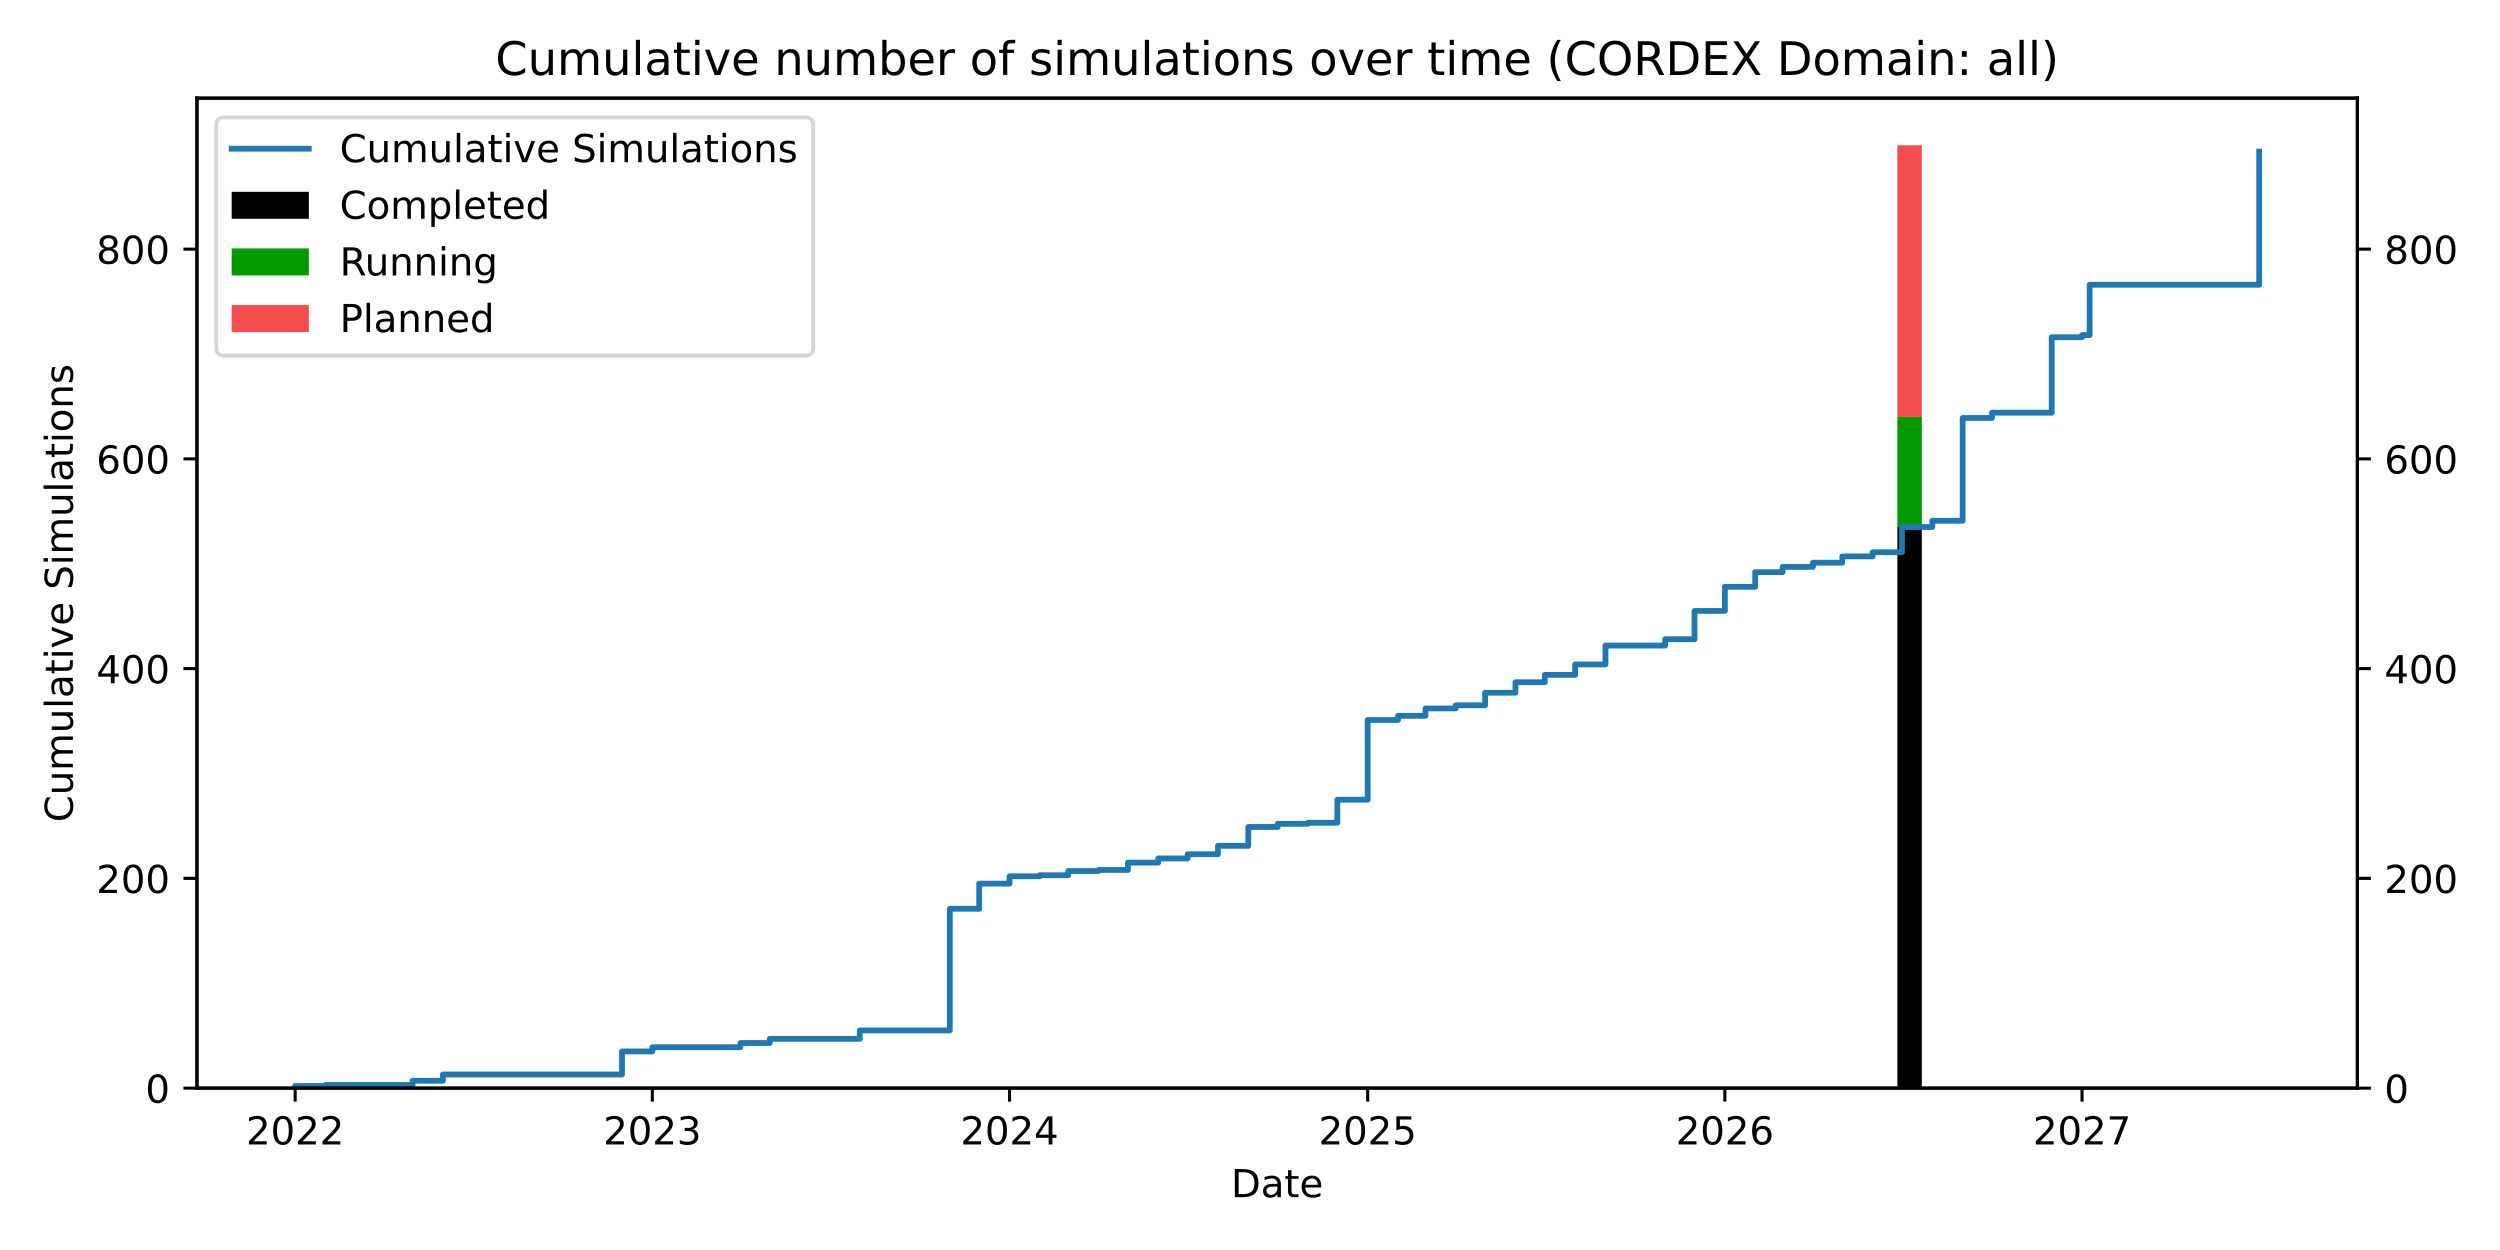
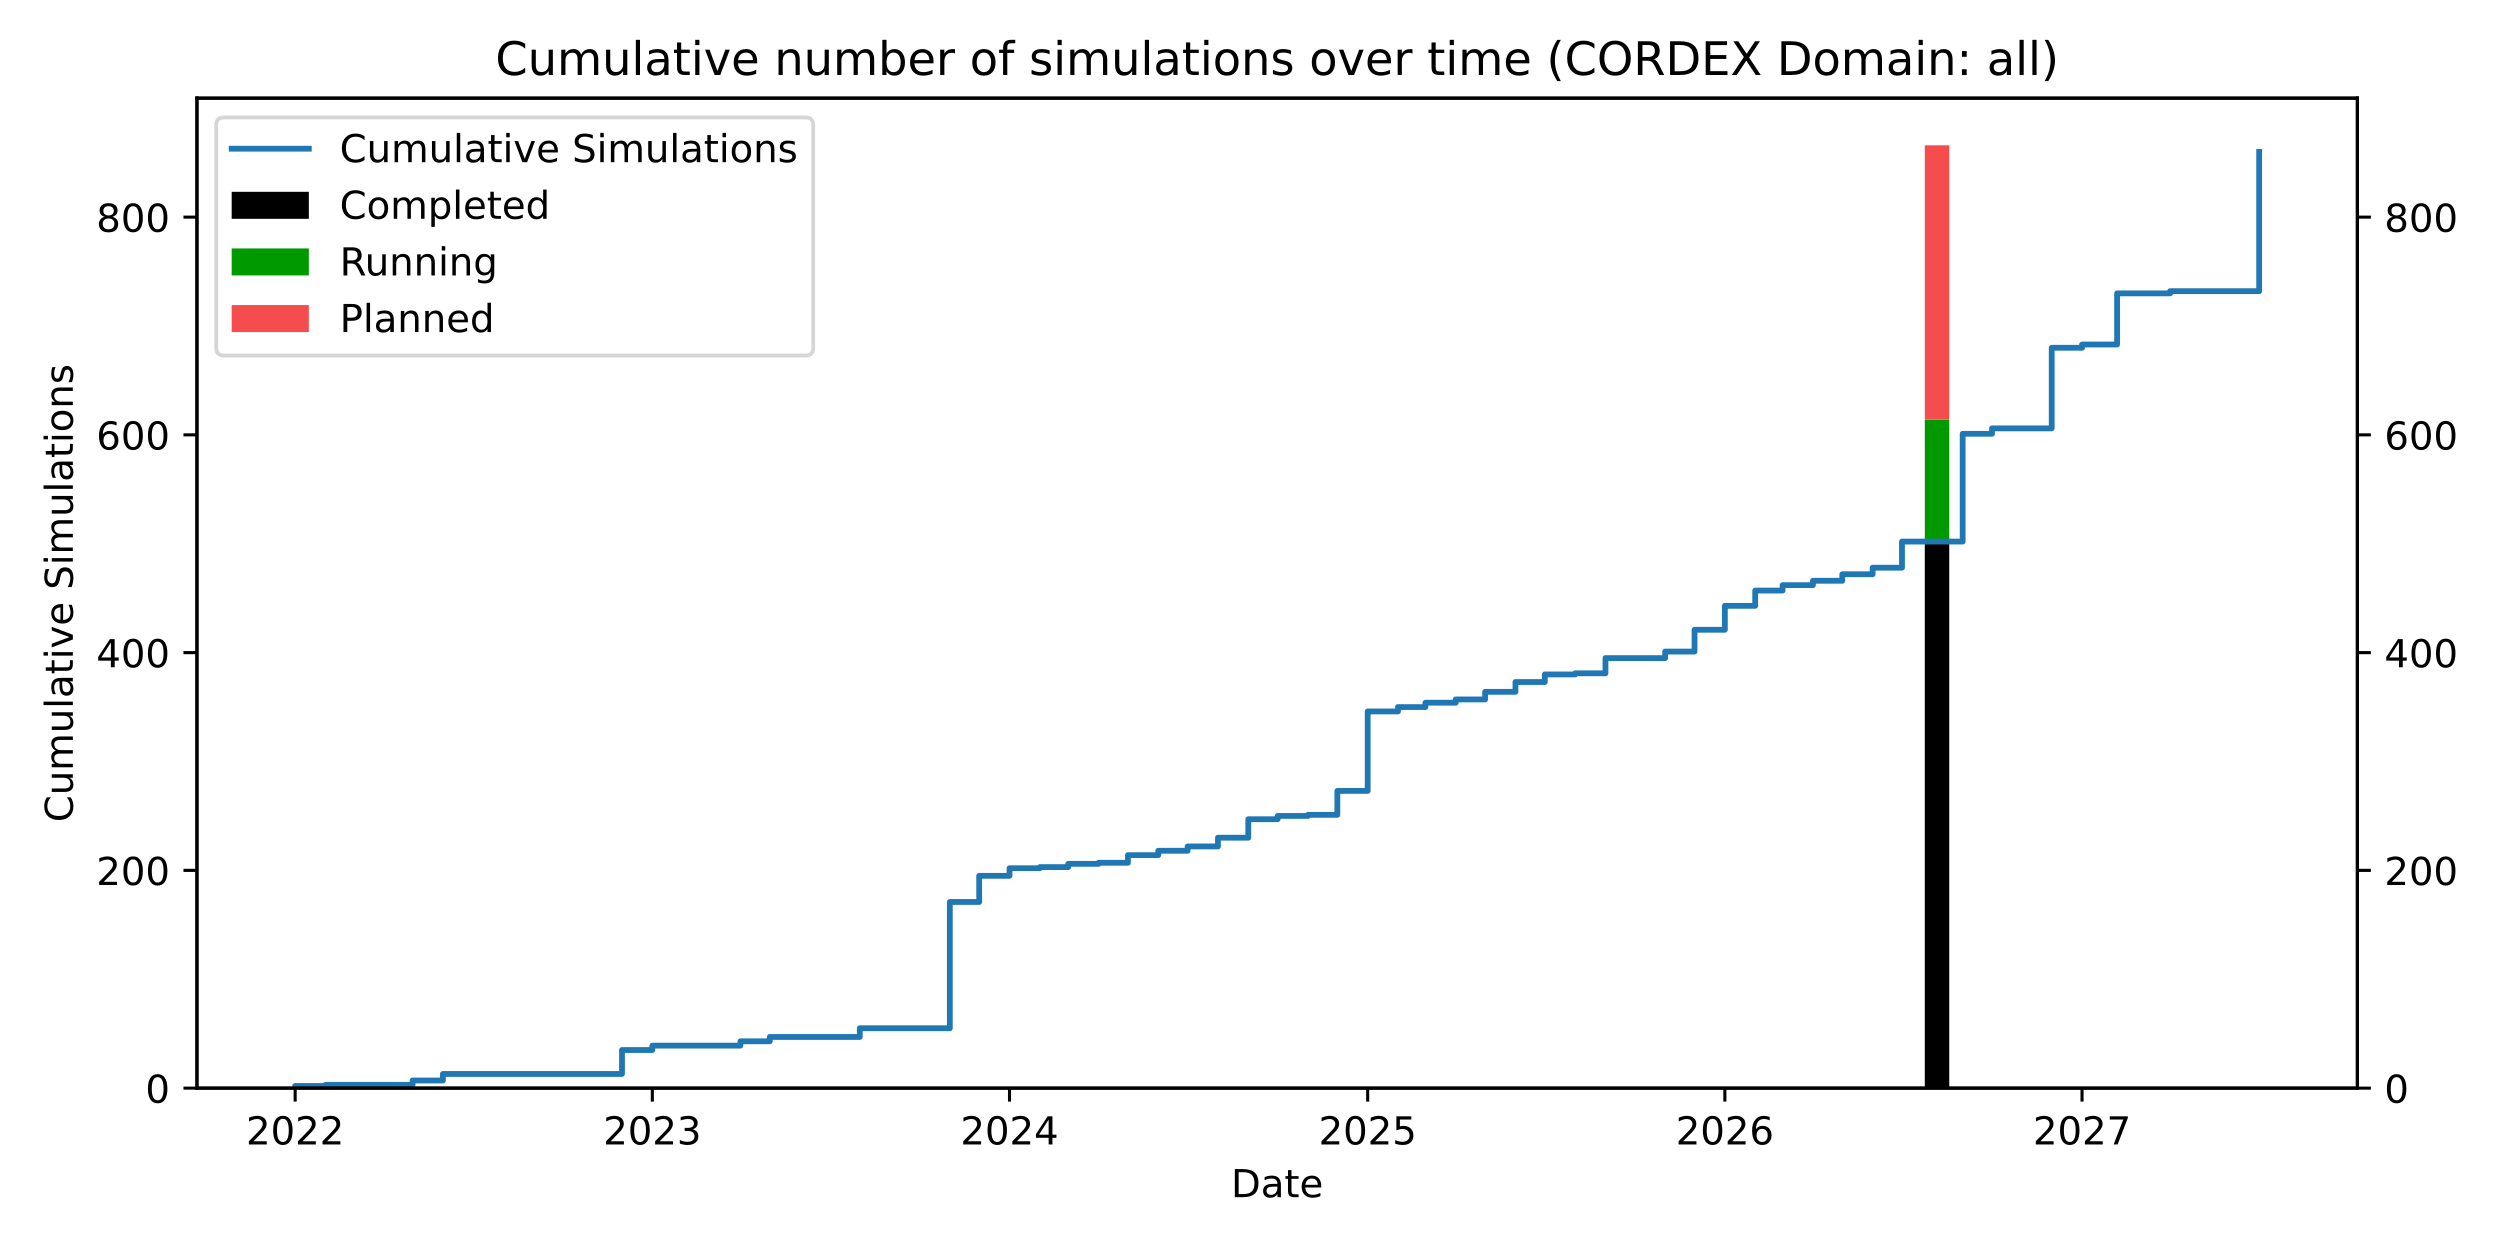
<svg xmlns="http://www.w3.org/2000/svg" xmlns:xlink="http://www.w3.org/1999/xlink" width="648pt" height="324pt" viewBox="0 0 648 324" version="1.1">
  <defs>
    <style type="text/css">*{stroke-linejoin: round; stroke-linecap: butt}</style>
  </defs>
  <g id="figure_1">
    <g id="patch_1">
      <path d="M 0 324  L 648 324  L 648 0  L 0 0  z " style="fill: #ffffff" />
    </g>
    <g id="axes_1">
      <g id="patch_2">
        <path d="M 51.05 282.04  L 611.03 282.04  L 611.03 25.44  L 51.05 25.44  z " style="fill: #ffffff" />
      </g>
      <g id="patch_3">
-         <path d="M 491.793 282.04  L 498.134 282.04  L 498.134 136.608  L 491.793 136.608  z " clip-path="url(#p7596ea895f)" />
+         <path d="M 498.906 282.04  L 505.248 282.04  L 505.248 140.378  L 498.906 140.378  z " clip-path="url(#pfcee39ce5d)" />
      </g>
      <g id="patch_4">
-         <path d="M 491.793 136.608  L 498.134 136.608  L 498.134 108.065  L 491.793 108.065  z " clip-path="url(#p7596ea895f)" style="fill: #009900" />
+         <path d="M 498.906 140.378  L 505.248 140.378  L 505.248 108.772  L 498.906 108.772  z " clip-path="url(#pfcee39ce5d)" style="fill: #009900" />
      </g>
      <g id="patch_5">
-         <path d="M 491.793 108.065  L 498.134 108.065  L 498.134 37.659  L 491.793 37.659  z " clip-path="url(#p7596ea895f)" style="fill: #f54d4d" />
+         <path d="M 498.906 108.772  L 505.248 108.772  L 505.248 37.659  L 498.906 37.659  z " clip-path="url(#pfcee39ce5d)" style="fill: #f54d4d" />
      </g>
      <g id="matplotlib.axis_1">
        <g id="xtick_1">
          <g id="line2d_1">
            <defs>
-               <path id="m614b4dd98a" d="M 0 0  L 0 3.5  " style="stroke: #000000; stroke-width: 0.8" />
-             </defs>
-             <g>
-               <use xlink:href="#m614b4dd98a" x="76.504" y="282.04" style="stroke: #000000; stroke-width: 0.8" />
+               <path id="m59c0e00ac6" d="M 0 0  L 0 3.5  " style="stroke: #000000; stroke-width: 0.8" />
+             </defs>
+             <g>
+               <use xlink:href="#m59c0e00ac6" x="76.504" y="282.04" style="stroke: #000000; stroke-width: 0.8" />
            </g>
          </g>
          <g id="text_1">
            <g transform="translate(63.77864 296.6384) scale(0.1 -0.1)">
              <defs>
                <path id="DejaVuSans-32" d="M 1228 531  L 3431 531  L 3431 0  L 469 0  L 469 531  Q 828 903 1448 1529  Q 2069 2156 2228 2338  Q 2531 2678 2651 2914  Q 2772 3150 2772 3378  Q 2772 3750 2511 3984  Q 2250 4219 1831 4219  Q 1534 4219 1204 4116  Q 875 4013 500 3803  L 500 4441  Q 881 4594 1212 4672  Q 1544 4750 1819 4750  Q 2544 4750 2975 4387  Q 3406 4025 3406 3419  Q 3406 3131 3298 2873  Q 3191 2616 2906 2266  Q 2828 2175 2409 1742  Q 1991 1309 1228 531  z " transform="scale(0.015625)" />
                <path id="DejaVuSans-30" d="M 2034 4250  Q 1547 4250 1301 3770  Q 1056 3291 1056 2328  Q 1056 1369 1301 889  Q 1547 409 2034 409  Q 2525 409 2770 889  Q 3016 1369 3016 2328  Q 3016 3291 2770 3770  Q 2525 4250 2034 4250  z M 2034 4750  Q 2819 4750 3233 4129  Q 3647 3509 3647 2328  Q 3647 1150 3233 529  Q 2819 -91 2034 -91  Q 1250 -91 836 529  Q 422 1150 422 2328  Q 422 3509 836 4129  Q 1250 4750 2034 4750  z " transform="scale(0.015625)" />
              </defs>
              <use xlink:href="#DejaVuSans-32" />
              <use xlink:href="#DejaVuSans-30" x="63.623" />
              <use xlink:href="#DejaVuSans-32" x="127.246" />
              <use xlink:href="#DejaVuSans-32" x="190.869" />
            </g>
          </g>
        </g>
        <g id="xtick_2">
          <g id="line2d_2">
            <g>
-               <use xlink:href="#m614b4dd98a" x="169.085" y="282.04" style="stroke: #000000; stroke-width: 0.8" />
+               <use xlink:href="#m59c0e00ac6" x="169.085" y="282.04" style="stroke: #000000; stroke-width: 0.8" />
            </g>
          </g>
          <g id="text_2">
            <g transform="translate(156.3604 296.6384) scale(0.1 -0.1)">
              <defs>
                <path id="DejaVuSans-33" d="M 2597 2516  Q 3050 2419 3304 2112  Q 3559 1806 3559 1356  Q 3559 666 3084 287  Q 2609 -91 1734 -91  Q 1441 -91 1130 -33  Q 819 25 488 141  L 488 750  Q 750 597 1062 519  Q 1375 441 1716 441  Q 2309 441 2620 675  Q 2931 909 2931 1356  Q 2931 1769 2642 2001  Q 2353 2234 1838 2234  L 1294 2234  L 1294 2753  L 1863 2753  Q 2328 2753 2575 2939  Q 2822 3125 2822 3475  Q 2822 3834 2567 4026  Q 2313 4219 1838 4219  Q 1578 4219 1281 4162  Q 984 4106 628 3988  L 628 4550  Q 988 4650 1302 4700  Q 1616 4750 1894 4750  Q 2613 4750 3031 4423  Q 3450 4097 3450 3541  Q 3450 3153 3228 2886  Q 3006 2619 2597 2516  z " transform="scale(0.015625)" />
              </defs>
              <use xlink:href="#DejaVuSans-32" />
              <use xlink:href="#DejaVuSans-30" x="63.623" />
              <use xlink:href="#DejaVuSans-32" x="127.246" />
              <use xlink:href="#DejaVuSans-33" x="190.869" />
            </g>
          </g>
        </g>
        <g id="xtick_3">
          <g id="line2d_3">
            <g>
-               <use xlink:href="#m614b4dd98a" x="261.667" y="282.04" style="stroke: #000000; stroke-width: 0.8" />
+               <use xlink:href="#m59c0e00ac6" x="261.667" y="282.04" style="stroke: #000000; stroke-width: 0.8" />
            </g>
          </g>
          <g id="text_3">
            <g transform="translate(248.9421 296.6384) scale(0.1 -0.1)">
              <defs>
                <path id="DejaVuSans-34" d="M 2419 4116  L 825 1625  L 2419 1625  L 2419 4116  z M 2253 4666  L 3047 4666  L 3047 1625  L 3713 1625  L 3713 1100  L 3047 1100  L 3047 0  L 2419 0  L 2419 1100  L 313 1100  L 313 1709  L 2253 4666  z " transform="scale(0.015625)" />
              </defs>
              <use xlink:href="#DejaVuSans-32" />
              <use xlink:href="#DejaVuSans-30" x="63.623" />
              <use xlink:href="#DejaVuSans-32" x="127.246" />
              <use xlink:href="#DejaVuSans-34" x="190.869" />
            </g>
          </g>
        </g>
        <g id="xtick_4">
          <g id="line2d_4">
            <g>
-               <use xlink:href="#m614b4dd98a" x="354.502" y="282.04" style="stroke: #000000; stroke-width: 0.8" />
+               <use xlink:href="#m59c0e00ac6" x="354.502" y="282.04" style="stroke: #000000; stroke-width: 0.8" />
            </g>
          </g>
          <g id="text_4">
            <g transform="translate(341.7775 296.6384) scale(0.1 -0.1)">
              <defs>
                <path id="DejaVuSans-35" d="M 691 4666  L 3169 4666  L 3169 4134  L 1269 4134  L 1269 2991  Q 1406 3038 1543 3061  Q 1681 3084 1819 3084  Q 2600 3084 3056 2656  Q 3513 2228 3513 1497  Q 3513 744 3044 326  Q 2575 -91 1722 -91  Q 1428 -91 1123 -41  Q 819 9 494 109  L 494 744  Q 775 591 1075 516  Q 1375 441 1709 441  Q 2250 441 2565 725  Q 2881 1009 2881 1497  Q 2881 1984 2565 2268  Q 2250 2553 1709 2553  Q 1456 2553 1204 2497  Q 953 2441 691 2322  L 691 4666  z " transform="scale(0.015625)" />
              </defs>
              <use xlink:href="#DejaVuSans-32" />
              <use xlink:href="#DejaVuSans-30" x="63.623" />
              <use xlink:href="#DejaVuSans-32" x="127.246" />
              <use xlink:href="#DejaVuSans-35" x="190.869" />
            </g>
          </g>
        </g>
        <g id="xtick_5">
          <g id="line2d_5">
            <g>
-               <use xlink:href="#m614b4dd98a" x="447.084" y="282.04" style="stroke: #000000; stroke-width: 0.8" />
+               <use xlink:href="#m59c0e00ac6" x="447.084" y="282.04" style="stroke: #000000; stroke-width: 0.8" />
            </g>
          </g>
          <g id="text_5">
            <g transform="translate(434.3592 296.6384) scale(0.1 -0.1)">
              <defs>
                <path id="DejaVuSans-36" d="M 2113 2584  Q 1688 2584 1439 2293  Q 1191 2003 1191 1497  Q 1191 994 1439 701  Q 1688 409 2113 409  Q 2538 409 2786 701  Q 3034 994 3034 1497  Q 3034 2003 2786 2293  Q 2538 2584 2113 2584  z M 3366 4563  L 3366 3988  Q 3128 4100 2886 4159  Q 2644 4219 2406 4219  Q 1781 4219 1451 3797  Q 1122 3375 1075 2522  Q 1259 2794 1537 2939  Q 1816 3084 2150 3084  Q 2853 3084 3261 2657  Q 3669 2231 3669 1497  Q 3669 778 3244 343  Q 2819 -91 2113 -91  Q 1303 -91 875 529  Q 447 1150 447 2328  Q 447 3434 972 4092  Q 1497 4750 2381 4750  Q 2619 4750 2861 4703  Q 3103 4656 3366 4563  z " transform="scale(0.015625)" />
              </defs>
              <use xlink:href="#DejaVuSans-32" />
              <use xlink:href="#DejaVuSans-30" x="63.623" />
              <use xlink:href="#DejaVuSans-32" x="127.246" />
              <use xlink:href="#DejaVuSans-36" x="190.869" />
            </g>
          </g>
        </g>
        <g id="xtick_6">
          <g id="line2d_6">
            <g>
-               <use xlink:href="#m614b4dd98a" x="539.666" y="282.04" style="stroke: #000000; stroke-width: 0.8" />
+               <use xlink:href="#m59c0e00ac6" x="539.666" y="282.04" style="stroke: #000000; stroke-width: 0.8" />
            </g>
          </g>
          <g id="text_6">
            <g transform="translate(526.941 296.6384) scale(0.1 -0.1)">
              <defs>
                <path id="DejaVuSans-37" d="M 525 4666  L 3525 4666  L 3525 4397  L 1831 0  L 1172 0  L 2766 4134  L 525 4134  L 525 4666  z " transform="scale(0.015625)" />
              </defs>
              <use xlink:href="#DejaVuSans-32" />
              <use xlink:href="#DejaVuSans-30" x="63.623" />
              <use xlink:href="#DejaVuSans-32" x="127.246" />
              <use xlink:href="#DejaVuSans-37" x="190.869" />
            </g>
          </g>
        </g>
        <g id="text_7">
          <g transform="translate(319.0892 310.3166) scale(0.1 -0.1)">
            <defs>
              <path id="DejaVuSans-44" d="M 1259 4147  L 1259 519  L 2022 519  Q 2988 519 3436 956  Q 3884 1394 3884 2338  Q 3884 3275 3436 3711  Q 2988 4147 2022 4147  L 1259 4147  z M 628 4666  L 1925 4666  Q 3281 4666 3915 4102  Q 4550 3538 4550 2338  Q 4550 1131 3912 565  Q 3275 0 1925 0  L 628 0  L 628 4666  z " transform="scale(0.015625)" />
              <path id="DejaVuSans-61" d="M 2194 1759  Q 1497 1759 1228 1600  Q 959 1441 959 1056  Q 959 750 1161 570  Q 1363 391 1709 391  Q 2188 391 2477 730  Q 2766 1069 2766 1631  L 2766 1759  L 2194 1759  z M 3341 1997  L 3341 0  L 2766 0  L 2766 531  Q 2569 213 2275 61  Q 1981 -91 1556 -91  Q 1019 -91 701 211  Q 384 513 384 1019  Q 384 1609 779 1909  Q 1175 2209 1959 2209  L 2766 2209  L 2766 2266  Q 2766 2663 2505 2880  Q 2244 3097 1772 3097  Q 1472 3097 1187 3025  Q 903 2953 641 2809  L 641 3341  Q 956 3463 1253 3523  Q 1550 3584 1831 3584  Q 2591 3584 2966 3190  Q 3341 2797 3341 1997  z " transform="scale(0.015625)" />
              <path id="DejaVuSans-74" d="M 1172 4494  L 1172 3500  L 2356 3500  L 2356 3053  L 1172 3053  L 1172 1153  Q 1172 725 1289 603  Q 1406 481 1766 481  L 2356 481  L 2356 0  L 1766 0  Q 1100 0 847 248  Q 594 497 594 1153  L 594 3053  L 172 3053  L 172 3500  L 594 3500  L 594 4494  L 1172 4494  z " transform="scale(0.015625)" />
              <path id="DejaVuSans-65" d="M 3597 1894  L 3597 1613  L 953 1613  Q 991 1019 1311 708  Q 1631 397 2203 397  Q 2534 397 2845 478  Q 3156 559 3463 722  L 3463 178  Q 3153 47 2828 -22  Q 2503 -91 2169 -91  Q 1331 -91 842 396  Q 353 884 353 1716  Q 353 2575 817 3079  Q 1281 3584 2069 3584  Q 2775 3584 3186 3129  Q 3597 2675 3597 1894  z M 3022 2063  Q 3016 2534 2758 2815  Q 2500 3097 2075 3097  Q 1594 3097 1305 2825  Q 1016 2553 972 2059  L 3022 2063  z " transform="scale(0.015625)" />
            </defs>
            <use xlink:href="#DejaVuSans-44" />
            <use xlink:href="#DejaVuSans-61" x="77.002" />
            <use xlink:href="#DejaVuSans-74" x="138.281" />
            <use xlink:href="#DejaVuSans-65" x="177.49" />
          </g>
        </g>
      </g>
      <g id="matplotlib.axis_2">
        <g id="ytick_1">
          <g id="line2d_7">
            <defs>
-               <path id="m4c1fa95e80" d="M 0 0  L -3.5 0  " style="stroke: #000000; stroke-width: 0.8" />
-             </defs>
-             <g>
-               <use xlink:href="#m4c1fa95e80" x="51.05" y="282.04" style="stroke: #000000; stroke-width: 0.8" />
+               <path id="me16272deff" d="M 0 0  L -3.5 0  " style="stroke: #000000; stroke-width: 0.8" />
+             </defs>
+             <g>
+               <use xlink:href="#me16272deff" x="51.05" y="282.04" style="stroke: #000000; stroke-width: 0.8" />
            </g>
          </g>
          <g id="text_8">
            <g transform="translate(37.6875 285.8392) scale(0.1 -0.1)">
              <use xlink:href="#DejaVuSans-30" />
            </g>
          </g>
        </g>
        <g id="ytick_2">
          <g id="line2d_8">
            <g>
-               <use xlink:href="#m4c1fa95e80" x="51.05" y="227.673" style="stroke: #000000; stroke-width: 0.8" />
+               <use xlink:href="#me16272deff" x="51.05" y="225.601" style="stroke: #000000; stroke-width: 0.8" />
            </g>
          </g>
          <g id="text_9">
-             <g transform="translate(24.9625 231.4719) scale(0.1 -0.1)">
+             <g transform="translate(24.9625 229.4002) scale(0.1 -0.1)">
              <use xlink:href="#DejaVuSans-32" />
              <use xlink:href="#DejaVuSans-30" x="63.623" />
              <use xlink:href="#DejaVuSans-30" x="127.246" />
            </g>
          </g>
        </g>
        <g id="ytick_3">
          <g id="line2d_9">
            <g>
-               <use xlink:href="#m4c1fa95e80" x="51.05" y="173.305" style="stroke: #000000; stroke-width: 0.8" />
+               <use xlink:href="#me16272deff" x="51.05" y="169.162" style="stroke: #000000; stroke-width: 0.8" />
            </g>
          </g>
          <g id="text_10">
-             <g transform="translate(24.9625 177.1046) scale(0.1 -0.1)">
+             <g transform="translate(24.9625 172.9612) scale(0.1 -0.1)">
              <use xlink:href="#DejaVuSans-34" />
              <use xlink:href="#DejaVuSans-30" x="63.623" />
              <use xlink:href="#DejaVuSans-30" x="127.246" />
            </g>
          </g>
        </g>
        <g id="ytick_4">
          <g id="line2d_10">
            <g>
-               <use xlink:href="#m4c1fa95e80" x="51.05" y="118.938" style="stroke: #000000; stroke-width: 0.8" />
+               <use xlink:href="#me16272deff" x="51.05" y="112.723" style="stroke: #000000; stroke-width: 0.8" />
            </g>
          </g>
          <g id="text_11">
-             <g transform="translate(24.9625 122.7374) scale(0.1 -0.1)">
+             <g transform="translate(24.9625 116.5222) scale(0.1 -0.1)">
              <use xlink:href="#DejaVuSans-36" />
              <use xlink:href="#DejaVuSans-30" x="63.623" />
              <use xlink:href="#DejaVuSans-30" x="127.246" />
            </g>
          </g>
        </g>
        <g id="ytick_5">
          <g id="line2d_11">
            <g>
-               <use xlink:href="#m4c1fa95e80" x="51.05" y="64.571" style="stroke: #000000; stroke-width: 0.8" />
+               <use xlink:href="#me16272deff" x="51.05" y="56.284" style="stroke: #000000; stroke-width: 0.8" />
            </g>
          </g>
          <g id="text_12">
-             <g transform="translate(24.9625 68.37007) scale(0.1 -0.1)">
+             <g transform="translate(24.9625 60.08314) scale(0.1 -0.1)">
              <defs>
                <path id="DejaVuSans-38" d="M 2034 2216  Q 1584 2216 1326 1975  Q 1069 1734 1069 1313  Q 1069 891 1326 650  Q 1584 409 2034 409  Q 2484 409 2743 651  Q 3003 894 3003 1313  Q 3003 1734 2745 1975  Q 2488 2216 2034 2216  z M 1403 2484  Q 997 2584 770 2862  Q 544 3141 544 3541  Q 544 4100 942 4425  Q 1341 4750 2034 4750  Q 2731 4750 3128 4425  Q 3525 4100 3525 3541  Q 3525 3141 3298 2862  Q 3072 2584 2669 2484  Q 3125 2378 3379 2068  Q 3634 1759 3634 1313  Q 3634 634 3220 271  Q 2806 -91 2034 -91  Q 1263 -91 848 271  Q 434 634 434 1313  Q 434 1759 690 2068  Q 947 2378 1403 2484  z M 1172 3481  Q 1172 3119 1398 2916  Q 1625 2713 2034 2713  Q 2441 2713 2670 2916  Q 2900 3119 2900 3481  Q 2900 3844 2670 4047  Q 2441 4250 2034 4250  Q 1625 4250 1398 4047  Q 1172 3844 1172 3481  z " transform="scale(0.015625)" />
              </defs>
              <use xlink:href="#DejaVuSans-38" />
              <use xlink:href="#DejaVuSans-30" x="63.623" />
              <use xlink:href="#DejaVuSans-30" x="127.246" />
            </g>
          </g>
        </g>
        <g id="text_13">
          <g transform="translate(18.88281 213.1041) rotate(-90) scale(0.1 -0.1)">
            <defs>
              <path id="DejaVuSans-43" d="M 4122 4306  L 4122 3641  Q 3803 3938 3442 4084  Q 3081 4231 2675 4231  Q 1875 4231 1450 3742  Q 1025 3253 1025 2328  Q 1025 1406 1450 917  Q 1875 428 2675 428  Q 3081 428 3442 575  Q 3803 722 4122 1019  L 4122 359  Q 3791 134 3420 21  Q 3050 -91 2638 -91  Q 1578 -91 968 557  Q 359 1206 359 2328  Q 359 3453 968 4101  Q 1578 4750 2638 4750  Q 3056 4750 3426 4639  Q 3797 4528 4122 4306  z " transform="scale(0.015625)" />
              <path id="DejaVuSans-75" d="M 544 1381  L 544 3500  L 1119 3500  L 1119 1403  Q 1119 906 1312 657  Q 1506 409 1894 409  Q 2359 409 2629 706  Q 2900 1003 2900 1516  L 2900 3500  L 3475 3500  L 3475 0  L 2900 0  L 2900 538  Q 2691 219 2414 64  Q 2138 -91 1772 -91  Q 1169 -91 856 284  Q 544 659 544 1381  z M 1991 3584  L 1991 3584  z " transform="scale(0.015625)" />
              <path id="DejaVuSans-6d" d="M 3328 2828  Q 3544 3216 3844 3400  Q 4144 3584 4550 3584  Q 5097 3584 5394 3201  Q 5691 2819 5691 2113  L 5691 0  L 5113 0  L 5113 2094  Q 5113 2597 4934 2840  Q 4756 3084 4391 3084  Q 3944 3084 3684 2787  Q 3425 2491 3425 1978  L 3425 0  L 2847 0  L 2847 2094  Q 2847 2600 2669 2842  Q 2491 3084 2119 3084  Q 1678 3084 1418 2786  Q 1159 2488 1159 1978  L 1159 0  L 581 0  L 581 3500  L 1159 3500  L 1159 2956  Q 1356 3278 1631 3431  Q 1906 3584 2284 3584  Q 2666 3584 2933 3390  Q 3200 3197 3328 2828  z " transform="scale(0.015625)" />
              <path id="DejaVuSans-6c" d="M 603 4863  L 1178 4863  L 1178 0  L 603 0  L 603 4863  z " transform="scale(0.015625)" />
              <path id="DejaVuSans-69" d="M 603 3500  L 1178 3500  L 1178 0  L 603 0  L 603 3500  z M 603 4863  L 1178 4863  L 1178 4134  L 603 4134  L 603 4863  z " transform="scale(0.015625)" />
              <path id="DejaVuSans-76" d="M 191 3500  L 800 3500  L 1894 563  L 2988 3500  L 3597 3500  L 2284 0  L 1503 0  L 191 3500  z " transform="scale(0.015625)" />
              <path id="DejaVuSans-20" transform="scale(0.015625)" />
              <path id="DejaVuSans-53" d="M 3425 4513  L 3425 3897  Q 3066 4069 2747 4153  Q 2428 4238 2131 4238  Q 1616 4238 1336 4038  Q 1056 3838 1056 3469  Q 1056 3159 1242 3001  Q 1428 2844 1947 2747  L 2328 2669  Q 3034 2534 3370 2195  Q 3706 1856 3706 1288  Q 3706 609 3251 259  Q 2797 -91 1919 -91  Q 1588 -91 1214 -16  Q 841 59 441 206  L 441 856  Q 825 641 1194 531  Q 1563 422 1919 422  Q 2459 422 2753 634  Q 3047 847 3047 1241  Q 3047 1584 2836 1778  Q 2625 1972 2144 2069  L 1759 2144  Q 1053 2284 737 2584  Q 422 2884 422 3419  Q 422 4038 858 4394  Q 1294 4750 2059 4750  Q 2388 4750 2728 4690  Q 3069 4631 3425 4513  z " transform="scale(0.015625)" />
              <path id="DejaVuSans-6f" d="M 1959 3097  Q 1497 3097 1228 2736  Q 959 2375 959 1747  Q 959 1119 1226 758  Q 1494 397 1959 397  Q 2419 397 2687 759  Q 2956 1122 2956 1747  Q 2956 2369 2687 2733  Q 2419 3097 1959 3097  z M 1959 3584  Q 2709 3584 3137 3096  Q 3566 2609 3566 1747  Q 3566 888 3137 398  Q 2709 -91 1959 -91  Q 1206 -91 779 398  Q 353 888 353 1747  Q 353 2609 779 3096  Q 1206 3584 1959 3584  z " transform="scale(0.015625)" />
              <path id="DejaVuSans-6e" d="M 3513 2113  L 3513 0  L 2938 0  L 2938 2094  Q 2938 2591 2744 2837  Q 2550 3084 2163 3084  Q 1697 3084 1428 2787  Q 1159 2491 1159 1978  L 1159 0  L 581 0  L 581 3500  L 1159 3500  L 1159 2956  Q 1366 3272 1645 3428  Q 1925 3584 2291 3584  Q 2894 3584 3203 3211  Q 3513 2838 3513 2113  z " transform="scale(0.015625)" />
              <path id="DejaVuSans-73" d="M 2834 3397  L 2834 2853  Q 2591 2978 2328 3040  Q 2066 3103 1784 3103  Q 1356 3103 1142 2972  Q 928 2841 928 2578  Q 928 2378 1081 2264  Q 1234 2150 1697 2047  L 1894 2003  Q 2506 1872 2764 1633  Q 3022 1394 3022 966  Q 3022 478 2636 193  Q 2250 -91 1575 -91  Q 1294 -91 989 -36  Q 684 19 347 128  L 347 722  Q 666 556 975 473  Q 1284 391 1588 391  Q 1994 391 2212 530  Q 2431 669 2431 922  Q 2431 1156 2273 1281  Q 2116 1406 1581 1522  L 1381 1569  Q 847 1681 609 1914  Q 372 2147 372 2553  Q 372 3047 722 3315  Q 1072 3584 1716 3584  Q 2034 3584 2315 3537  Q 2597 3491 2834 3397  z " transform="scale(0.015625)" />
            </defs>
            <use xlink:href="#DejaVuSans-43" />
            <use xlink:href="#DejaVuSans-75" x="69.824" />
            <use xlink:href="#DejaVuSans-6d" x="133.203" />
            <use xlink:href="#DejaVuSans-75" x="230.615" />
            <use xlink:href="#DejaVuSans-6c" x="293.994" />
            <use xlink:href="#DejaVuSans-61" x="321.777" />
            <use xlink:href="#DejaVuSans-74" x="383.057" />
            <use xlink:href="#DejaVuSans-69" x="422.266" />
            <use xlink:href="#DejaVuSans-76" x="450.049" />
            <use xlink:href="#DejaVuSans-65" x="509.229" />
            <use xlink:href="#DejaVuSans-20" x="570.752" />
            <use xlink:href="#DejaVuSans-53" x="602.539" />
            <use xlink:href="#DejaVuSans-69" x="666.016" />
            <use xlink:href="#DejaVuSans-6d" x="693.799" />
            <use xlink:href="#DejaVuSans-75" x="791.211" />
            <use xlink:href="#DejaVuSans-6c" x="854.59" />
            <use xlink:href="#DejaVuSans-61" x="882.373" />
            <use xlink:href="#DejaVuSans-74" x="943.652" />
            <use xlink:href="#DejaVuSans-69" x="982.861" />
            <use xlink:href="#DejaVuSans-6f" x="1010.645" />
            <use xlink:href="#DejaVuSans-6e" x="1071.826" />
            <use xlink:href="#DejaVuSans-73" x="1135.205" />
          </g>
        </g>
      </g>
      <g id="line2d_12">
-         <path d="M 76.504 281.768  L 76.504 281.496  L 84.367 281.496  L 84.367 281.224  L 106.941 281.224  L 106.941 280.137  L 114.805 280.137  L 114.805 278.506  L 161.222 278.506  L 161.222 272.526  L 169.085 272.526  L 169.085 271.438  L 191.914 271.438  L 191.914 270.351  L 199.523 270.351  L 199.523 269.264  L 222.859 269.264  L 222.859 267.089  L 246.195 267.089  L 246.195 235.556  L 253.804 235.556  L 253.804 229.032  L 261.667 229.032  L 261.667 227.129  L 269.53 227.129  L 269.53 226.857  L 276.886 226.857  L 276.886 225.77  L 284.749 225.77  L 284.749 225.498  L 292.359 225.498  L 292.359 223.595  L 300.222 223.595  L 300.222 222.508  L 307.831 222.508  L 307.831 221.42  L 315.694 221.42  L 315.694 219.246  L 323.557 219.246  L 323.557 214.353  L 331.167 214.353  L 331.167 213.537  L 339.03 213.537  L 339.03 213.265  L 346.639 213.265  L 346.639 207.285  L 354.502 207.285  L 354.502 186.625  L 362.366 186.625  L 362.366 185.538  L 369.468 185.538  L 369.468 183.635  L 377.331 183.635  L 377.331 182.82  L 384.94 182.82  L 384.94 179.558  L 392.803 179.558  L 392.803 176.839  L 400.413 176.839  L 400.413 174.936  L 408.276 174.936  L 408.276 172.218  L 416.139 172.218  L 416.139 167.325  L 431.612 167.325  L 431.612 165.694  L 439.221 165.694  L 439.221 158.354  L 447.084 158.354  L 447.084 152.102  L 454.947 152.102  L 454.947 148.296  L 462.049 148.296  L 462.049 146.937  L 469.913 146.937  L 469.913 145.85  L 477.522 145.85  L 477.522 144.219  L 485.385 144.219  L 485.385 143.132  L 492.995 143.132  L 492.995 136.608  L 500.858 136.608  L 500.858 134.976  L 508.721 134.976  L 508.721 108.337  L 516.33 108.337  L 516.33 106.977  L 531.803 106.977  L 531.803 87.405  L 539.666 87.405  L 539.666 86.861  L 541.635 86.861  L 541.635 73.813  L 585.576 73.813  L 585.576 39.29  L 585.576 39.29  " clip-path="url(#p7596ea895f)" style="fill: none; stroke: #1f77b4; stroke-width: 1.5; stroke-linecap: square" />
+         <path d="M 76.504 281.758  L 76.504 281.476  L 84.367 281.476  L 84.367 281.193  L 106.941 281.193  L 106.941 280.065  L 114.805 280.065  L 114.805 278.371  L 161.222 278.371  L 161.222 272.163  L 169.085 272.163  L 169.085 271.034  L 191.914 271.034  L 191.914 269.906  L 199.523 269.906  L 199.523 268.777  L 222.859 268.777  L 222.859 266.519  L 246.195 266.519  L 246.195 233.785  L 253.804 233.785  L 253.804 227.012  L 261.667 227.012  L 261.667 225.037  L 269.53 225.037  L 269.53 224.754  L 276.886 224.754  L 276.886 223.908  L 284.749 223.908  L 284.749 223.626  L 292.359 223.626  L 292.359 221.65  L 300.222 221.65  L 300.222 220.521  L 307.831 220.521  L 307.831 219.393  L 315.694 219.393  L 315.694 217.135  L 323.557 217.135  L 323.557 212.338  L 331.167 212.338  L 331.167 211.491  L 339.03 211.491  L 339.03 211.209  L 346.639 211.209  L 346.639 205.001  L 354.502 205.001  L 354.502 184.4  L 362.366 184.4  L 362.366 183.272  L 369.468 183.272  L 369.468 182.143  L 377.331 182.143  L 377.331 181.296  L 384.94 181.296  L 384.94 179.321  L 392.803 179.321  L 392.803 176.781  L 400.413 176.781  L 400.413 174.806  L 408.276 174.806  L 408.276 174.524  L 416.139 174.524  L 416.139 170.573  L 431.612 170.573  L 431.612 168.88  L 439.221 168.88  L 439.221 163.236  L 447.084 163.236  L 447.084 157.028  L 454.947 157.028  L 454.947 153.077  L 462.049 153.077  L 462.049 151.666  L 469.913 151.666  L 469.913 150.537  L 477.522 150.537  L 477.522 148.844  L 485.385 148.844  L 485.385 147.151  L 492.995 147.151  L 492.995 140.378  L 508.721 140.378  L 508.721 112.441  L 516.33 112.441  L 516.33 111.03  L 531.803 111.03  L 531.803 90.147  L 539.666 90.147  L 539.666 89.301  L 548.748 89.301  L 548.748 76.038  L 562.494 76.038  L 562.494 75.473  L 585.576 75.473  L 585.576 39.352  L 585.576 39.352  " clip-path="url(#pfcee39ce5d)" style="fill: none; stroke: #1f77b4; stroke-width: 1.5; stroke-linecap: square" />
      </g>
      <g id="patch_6">
        <path d="M 51.05 282.04  L 51.05 25.44  " style="fill: none; stroke: #000000; stroke-width: 0.8; stroke-linejoin: miter; stroke-linecap: square" />
      </g>
      <g id="patch_7">
        <path d="M 611.03 282.04  L 611.03 25.44  " style="fill: none; stroke: #000000; stroke-width: 0.8; stroke-linejoin: miter; stroke-linecap: square" />
      </g>
      <g id="patch_8">
        <path d="M 51.05 282.04  L 611.03 282.04  " style="fill: none; stroke: #000000; stroke-width: 0.8; stroke-linejoin: miter; stroke-linecap: square" />
      </g>
      <g id="patch_9">
        <path d="M 51.05 25.44  L 611.03 25.44  " style="fill: none; stroke: #000000; stroke-width: 0.8; stroke-linejoin: miter; stroke-linecap: square" />
      </g>
      <g id="legend_1">
        <g id="patch_10">
          <path d="M 58.05 92.153  L 208.778 92.153  Q 210.778 92.153 210.778 90.153  L 210.778 32.44  Q 210.778 30.44 208.778 30.44  L 58.05 30.44  Q 56.05 30.44 56.05 32.44  L 56.05 90.153  Q 56.05 92.153 58.05 92.153  z " style="fill: #ffffff; opacity: 0.8; stroke: #cccccc; stroke-linejoin: miter" />
        </g>
        <g id="line2d_13">
          <path d="M 60.05 38.538  L 70.05 38.538  L 70.05 38.538  L 80.05 38.538  L 80.05 38.538  " style="fill: none; stroke: #1f77b4; stroke-width: 1.5; stroke-linecap: square" />
        </g>
        <g id="text_14">
          <g transform="translate(88.05 42.03844) scale(0.1 -0.1)">
            <use xlink:href="#DejaVuSans-43" />
            <use xlink:href="#DejaVuSans-75" x="69.824" />
            <use xlink:href="#DejaVuSans-6d" x="133.203" />
            <use xlink:href="#DejaVuSans-75" x="230.615" />
            <use xlink:href="#DejaVuSans-6c" x="293.994" />
            <use xlink:href="#DejaVuSans-61" x="321.777" />
            <use xlink:href="#DejaVuSans-74" x="383.057" />
            <use xlink:href="#DejaVuSans-69" x="422.266" />
            <use xlink:href="#DejaVuSans-76" x="450.049" />
            <use xlink:href="#DejaVuSans-65" x="509.229" />
            <use xlink:href="#DejaVuSans-20" x="570.752" />
            <use xlink:href="#DejaVuSans-53" x="602.539" />
            <use xlink:href="#DejaVuSans-69" x="666.016" />
            <use xlink:href="#DejaVuSans-6d" x="693.799" />
            <use xlink:href="#DejaVuSans-75" x="791.211" />
            <use xlink:href="#DejaVuSans-6c" x="854.59" />
            <use xlink:href="#DejaVuSans-61" x="882.373" />
            <use xlink:href="#DejaVuSans-74" x="943.652" />
            <use xlink:href="#DejaVuSans-69" x="982.861" />
            <use xlink:href="#DejaVuSans-6f" x="1010.645" />
            <use xlink:href="#DejaVuSans-6e" x="1071.826" />
            <use xlink:href="#DejaVuSans-73" x="1135.205" />
          </g>
        </g>
        <g id="patch_11">
          <path d="M 60.05 56.717  L 80.05 56.717  L 80.05 49.717  L 60.05 49.717  z " />
        </g>
        <g id="text_15">
          <g transform="translate(88.05 56.71656) scale(0.1 -0.1)">
            <defs>
              <path id="DejaVuSans-70" d="M 1159 525  L 1159 -1331  L 581 -1331  L 581 3500  L 1159 3500  L 1159 2969  Q 1341 3281 1617 3432  Q 1894 3584 2278 3584  Q 2916 3584 3314 3078  Q 3713 2572 3713 1747  Q 3713 922 3314 415  Q 2916 -91 2278 -91  Q 1894 -91 1617 61  Q 1341 213 1159 525  z M 3116 1747  Q 3116 2381 2855 2742  Q 2594 3103 2138 3103  Q 1681 3103 1420 2742  Q 1159 2381 1159 1747  Q 1159 1113 1420 752  Q 1681 391 2138 391  Q 2594 391 2855 752  Q 3116 1113 3116 1747  z " transform="scale(0.015625)" />
              <path id="DejaVuSans-64" d="M 2906 2969  L 2906 4863  L 3481 4863  L 3481 0  L 2906 0  L 2906 525  Q 2725 213 2448 61  Q 2172 -91 1784 -91  Q 1150 -91 751 415  Q 353 922 353 1747  Q 353 2572 751 3078  Q 1150 3584 1784 3584  Q 2172 3584 2448 3432  Q 2725 3281 2906 2969  z M 947 1747  Q 947 1113 1208 752  Q 1469 391 1925 391  Q 2381 391 2643 752  Q 2906 1113 2906 1747  Q 2906 2381 2643 2742  Q 2381 3103 1925 3103  Q 1469 3103 1208 2742  Q 947 2381 947 1747  z " transform="scale(0.015625)" />
            </defs>
            <use xlink:href="#DejaVuSans-43" />
            <use xlink:href="#DejaVuSans-6f" x="69.824" />
            <use xlink:href="#DejaVuSans-6d" x="131.006" />
            <use xlink:href="#DejaVuSans-70" x="228.418" />
            <use xlink:href="#DejaVuSans-6c" x="291.895" />
            <use xlink:href="#DejaVuSans-65" x="319.678" />
            <use xlink:href="#DejaVuSans-74" x="381.201" />
            <use xlink:href="#DejaVuSans-65" x="420.41" />
            <use xlink:href="#DejaVuSans-64" x="481.934" />
          </g>
        </g>
        <g id="patch_12">
          <path d="M 60.05 71.395  L 80.05 71.395  L 80.05 64.395  L 60.05 64.395  z " style="fill: #009900" />
        </g>
        <g id="text_16">
          <g transform="translate(88.05 71.39469) scale(0.1 -0.1)">
            <defs>
              <path id="DejaVuSans-52" d="M 2841 2188  Q 3044 2119 3236 1894  Q 3428 1669 3622 1275  L 4263 0  L 3584 0  L 2988 1197  Q 2756 1666 2539 1819  Q 2322 1972 1947 1972  L 1259 1972  L 1259 0  L 628 0  L 628 4666  L 2053 4666  Q 2853 4666 3247 4331  Q 3641 3997 3641 3322  Q 3641 2881 3436 2590  Q 3231 2300 2841 2188  z M 1259 4147  L 1259 2491  L 2053 2491  Q 2509 2491 2742 2702  Q 2975 2913 2975 3322  Q 2975 3731 2742 3939  Q 2509 4147 2053 4147  L 1259 4147  z " transform="scale(0.015625)" />
              <path id="DejaVuSans-67" d="M 2906 1791  Q 2906 2416 2648 2759  Q 2391 3103 1925 3103  Q 1463 3103 1205 2759  Q 947 2416 947 1791  Q 947 1169 1205 825  Q 1463 481 1925 481  Q 2391 481 2648 825  Q 2906 1169 2906 1791  z M 3481 434  Q 3481 -459 3084 -895  Q 2688 -1331 1869 -1331  Q 1566 -1331 1297 -1286  Q 1028 -1241 775 -1147  L 775 -588  Q 1028 -725 1275 -790  Q 1522 -856 1778 -856  Q 2344 -856 2625 -561  Q 2906 -266 2906 331  L 2906 616  Q 2728 306 2450 153  Q 2172 0 1784 0  Q 1141 0 747 490  Q 353 981 353 1791  Q 353 2603 747 3093  Q 1141 3584 1784 3584  Q 2172 3584 2450 3431  Q 2728 3278 2906 2969  L 2906 3500  L 3481 3500  L 3481 434  z " transform="scale(0.015625)" />
            </defs>
            <use xlink:href="#DejaVuSans-52" />
            <use xlink:href="#DejaVuSans-75" x="64.982" />
            <use xlink:href="#DejaVuSans-6e" x="128.361" />
            <use xlink:href="#DejaVuSans-6e" x="191.74" />
            <use xlink:href="#DejaVuSans-69" x="255.119" />
            <use xlink:href="#DejaVuSans-6e" x="282.902" />
            <use xlink:href="#DejaVuSans-67" x="346.281" />
          </g>
        </g>
        <g id="patch_13">
          <path d="M 60.05 86.073  L 80.05 86.073  L 80.05 79.073  L 60.05 79.073  z " style="fill: #f54d4d" />
        </g>
        <g id="text_17">
          <g transform="translate(88.05 86.07281) scale(0.1 -0.1)">
            <defs>
              <path id="DejaVuSans-50" d="M 1259 4147  L 1259 2394  L 2053 2394  Q 2494 2394 2734 2622  Q 2975 2850 2975 3272  Q 2975 3691 2734 3919  Q 2494 4147 2053 4147  L 1259 4147  z M 628 4666  L 2053 4666  Q 2838 4666 3239 4311  Q 3641 3956 3641 3272  Q 3641 2581 3239 2228  Q 2838 1875 2053 1875  L 1259 1875  L 1259 0  L 628 0  L 628 4666  z " transform="scale(0.015625)" />
            </defs>
            <use xlink:href="#DejaVuSans-50" />
            <use xlink:href="#DejaVuSans-6c" x="60.303" />
            <use xlink:href="#DejaVuSans-61" x="88.086" />
            <use xlink:href="#DejaVuSans-6e" x="149.365" />
            <use xlink:href="#DejaVuSans-6e" x="212.744" />
            <use xlink:href="#DejaVuSans-65" x="276.123" />
            <use xlink:href="#DejaVuSans-64" x="337.646" />
          </g>
        </g>
      </g>
    </g>
    <g id="axes_2">
      <g id="matplotlib.axis_3">
        <g id="ytick_6">
          <g id="line2d_14">
            <defs>
-               <path id="m49a714d5a7" d="M 0 0  L 3.5 0  " style="stroke: #000000; stroke-width: 0.8" />
-             </defs>
-             <g>
-               <use xlink:href="#m49a714d5a7" x="611.03" y="282.04" style="stroke: #000000; stroke-width: 0.8" />
+               <path id="m520d8c7703" d="M 0 0  L 3.5 0  " style="stroke: #000000; stroke-width: 0.8" />
+             </defs>
+             <g>
+               <use xlink:href="#m520d8c7703" x="611.03" y="282.04" style="stroke: #000000; stroke-width: 0.8" />
            </g>
          </g>
          <g id="text_18">
            <g transform="translate(618.03 285.8392) scale(0.1 -0.1)">
              <use xlink:href="#DejaVuSans-30" />
            </g>
          </g>
        </g>
        <g id="ytick_7">
          <g id="line2d_15">
            <g>
-               <use xlink:href="#m49a714d5a7" x="611.03" y="227.673" style="stroke: #000000; stroke-width: 0.8" />
+               <use xlink:href="#m520d8c7703" x="611.03" y="225.601" style="stroke: #000000; stroke-width: 0.8" />
            </g>
          </g>
          <g id="text_19">
-             <g transform="translate(618.03 231.4719) scale(0.1 -0.1)">
+             <g transform="translate(618.03 229.4002) scale(0.1 -0.1)">
              <use xlink:href="#DejaVuSans-32" />
              <use xlink:href="#DejaVuSans-30" x="63.623" />
              <use xlink:href="#DejaVuSans-30" x="127.246" />
            </g>
          </g>
        </g>
        <g id="ytick_8">
          <g id="line2d_16">
            <g>
-               <use xlink:href="#m49a714d5a7" x="611.03" y="173.305" style="stroke: #000000; stroke-width: 0.8" />
+               <use xlink:href="#m520d8c7703" x="611.03" y="169.162" style="stroke: #000000; stroke-width: 0.8" />
            </g>
          </g>
          <g id="text_20">
-             <g transform="translate(618.03 177.1046) scale(0.1 -0.1)">
+             <g transform="translate(618.03 172.9612) scale(0.1 -0.1)">
              <use xlink:href="#DejaVuSans-34" />
              <use xlink:href="#DejaVuSans-30" x="63.623" />
              <use xlink:href="#DejaVuSans-30" x="127.246" />
            </g>
          </g>
        </g>
        <g id="ytick_9">
          <g id="line2d_17">
            <g>
-               <use xlink:href="#m49a714d5a7" x="611.03" y="118.938" style="stroke: #000000; stroke-width: 0.8" />
+               <use xlink:href="#m520d8c7703" x="611.03" y="112.723" style="stroke: #000000; stroke-width: 0.8" />
            </g>
          </g>
          <g id="text_21">
-             <g transform="translate(618.03 122.7374) scale(0.1 -0.1)">
+             <g transform="translate(618.03 116.5222) scale(0.1 -0.1)">
              <use xlink:href="#DejaVuSans-36" />
              <use xlink:href="#DejaVuSans-30" x="63.623" />
              <use xlink:href="#DejaVuSans-30" x="127.246" />
            </g>
          </g>
        </g>
        <g id="ytick_10">
          <g id="line2d_18">
            <g>
-               <use xlink:href="#m49a714d5a7" x="611.03" y="64.571" style="stroke: #000000; stroke-width: 0.8" />
+               <use xlink:href="#m520d8c7703" x="611.03" y="56.284" style="stroke: #000000; stroke-width: 0.8" />
            </g>
          </g>
          <g id="text_22">
-             <g transform="translate(618.03 68.37007) scale(0.1 -0.1)">
+             <g transform="translate(618.03 60.08314) scale(0.1 -0.1)">
              <use xlink:href="#DejaVuSans-38" />
              <use xlink:href="#DejaVuSans-30" x="63.623" />
              <use xlink:href="#DejaVuSans-30" x="127.246" />
            </g>
          </g>
        </g>
      </g>
      <g id="patch_14">
        <path d="M 51.05 282.04  L 51.05 25.44  " style="fill: none; stroke: #000000; stroke-width: 0.8; stroke-linejoin: miter; stroke-linecap: square" />
      </g>
      <g id="patch_15">
        <path d="M 611.03 282.04  L 611.03 25.44  " style="fill: none; stroke: #000000; stroke-width: 0.8; stroke-linejoin: miter; stroke-linecap: square" />
      </g>
      <g id="patch_16">
        <path d="M 51.05 282.04  L 611.03 282.04  " style="fill: none; stroke: #000000; stroke-width: 0.8; stroke-linejoin: miter; stroke-linecap: square" />
      </g>
      <g id="patch_17">
        <path d="M 51.05 25.44  L 611.03 25.44  " style="fill: none; stroke: #000000; stroke-width: 0.8; stroke-linejoin: miter; stroke-linecap: square" />
      </g>
      <g id="text_23">
        <g transform="translate(128.4031 19.44) scale(0.12 -0.12)">
          <defs>
            <path id="DejaVuSans-62" d="M 3116 1747  Q 3116 2381 2855 2742  Q 2594 3103 2138 3103  Q 1681 3103 1420 2742  Q 1159 2381 1159 1747  Q 1159 1113 1420 752  Q 1681 391 2138 391  Q 2594 391 2855 752  Q 3116 1113 3116 1747  z M 1159 2969  Q 1341 3281 1617 3432  Q 1894 3584 2278 3584  Q 2916 3584 3314 3078  Q 3713 2572 3713 1747  Q 3713 922 3314 415  Q 2916 -91 2278 -91  Q 1894 -91 1617 61  Q 1341 213 1159 525  L 1159 0  L 581 0  L 581 4863  L 1159 4863  L 1159 2969  z " transform="scale(0.015625)" />
            <path id="DejaVuSans-72" d="M 2631 2963  Q 2534 3019 2420 3045  Q 2306 3072 2169 3072  Q 1681 3072 1420 2755  Q 1159 2438 1159 1844  L 1159 0  L 581 0  L 581 3500  L 1159 3500  L 1159 2956  Q 1341 3275 1631 3429  Q 1922 3584 2338 3584  Q 2397 3584 2469 3576  Q 2541 3569 2628 3553  L 2631 2963  z " transform="scale(0.015625)" />
            <path id="DejaVuSans-66" d="M 2375 4863  L 2375 4384  L 1825 4384  Q 1516 4384 1395 4259  Q 1275 4134 1275 3809  L 1275 3500  L 2222 3500  L 2222 3053  L 1275 3053  L 1275 0  L 697 0  L 697 3053  L 147 3053  L 147 3500  L 697 3500  L 697 3744  Q 697 4328 969 4595  Q 1241 4863 1831 4863  L 2375 4863  z " transform="scale(0.015625)" />
            <path id="DejaVuSans-28" d="M 1984 4856  Q 1566 4138 1362 3434  Q 1159 2731 1159 2009  Q 1159 1288 1364 580  Q 1569 -128 1984 -844  L 1484 -844  Q 1016 -109 783 600  Q 550 1309 550 2009  Q 550 2706 781 3412  Q 1013 4119 1484 4856  L 1984 4856  z " transform="scale(0.015625)" />
            <path id="DejaVuSans-4f" d="M 2522 4238  Q 1834 4238 1429 3725  Q 1025 3213 1025 2328  Q 1025 1447 1429 934  Q 1834 422 2522 422  Q 3209 422 3611 934  Q 4013 1447 4013 2328  Q 4013 3213 3611 3725  Q 3209 4238 2522 4238  z M 2522 4750  Q 3503 4750 4090 4092  Q 4678 3434 4678 2328  Q 4678 1225 4090 567  Q 3503 -91 2522 -91  Q 1538 -91 948 565  Q 359 1222 359 2328  Q 359 3434 948 4092  Q 1538 4750 2522 4750  z " transform="scale(0.015625)" />
            <path id="DejaVuSans-45" d="M 628 4666  L 3578 4666  L 3578 4134  L 1259 4134  L 1259 2753  L 3481 2753  L 3481 2222  L 1259 2222  L 1259 531  L 3634 531  L 3634 0  L 628 0  L 628 4666  z " transform="scale(0.015625)" />
            <path id="DejaVuSans-58" d="M 403 4666  L 1081 4666  L 2241 2931  L 3406 4666  L 4084 4666  L 2584 2425  L 4184 0  L 3506 0  L 2194 1984  L 872 0  L 191 0  L 1856 2491  L 403 4666  z " transform="scale(0.015625)" />
            <path id="DejaVuSans-3a" d="M 750 794  L 1409 794  L 1409 0  L 750 0  L 750 794  z M 750 3309  L 1409 3309  L 1409 2516  L 750 2516  L 750 3309  z " transform="scale(0.015625)" />
            <path id="DejaVuSans-29" d="M 513 4856  L 1013 4856  Q 1481 4119 1714 3412  Q 1947 2706 1947 2009  Q 1947 1309 1714 600  Q 1481 -109 1013 -844  L 513 -844  Q 928 -128 1133 580  Q 1338 1288 1338 2009  Q 1338 2731 1133 3434  Q 928 4138 513 4856  z " transform="scale(0.015625)" />
          </defs>
          <use xlink:href="#DejaVuSans-43" />
          <use xlink:href="#DejaVuSans-75" x="69.824" />
          <use xlink:href="#DejaVuSans-6d" x="133.203" />
          <use xlink:href="#DejaVuSans-75" x="230.615" />
          <use xlink:href="#DejaVuSans-6c" x="293.994" />
          <use xlink:href="#DejaVuSans-61" x="321.777" />
          <use xlink:href="#DejaVuSans-74" x="383.057" />
          <use xlink:href="#DejaVuSans-69" x="422.266" />
          <use xlink:href="#DejaVuSans-76" x="450.049" />
          <use xlink:href="#DejaVuSans-65" x="509.229" />
          <use xlink:href="#DejaVuSans-20" x="570.752" />
          <use xlink:href="#DejaVuSans-6e" x="602.539" />
          <use xlink:href="#DejaVuSans-75" x="665.918" />
          <use xlink:href="#DejaVuSans-6d" x="729.297" />
          <use xlink:href="#DejaVuSans-62" x="826.709" />
          <use xlink:href="#DejaVuSans-65" x="890.186" />
          <use xlink:href="#DejaVuSans-72" x="951.709" />
          <use xlink:href="#DejaVuSans-20" x="992.822" />
          <use xlink:href="#DejaVuSans-6f" x="1024.609" />
          <use xlink:href="#DejaVuSans-66" x="1085.791" />
          <use xlink:href="#DejaVuSans-20" x="1120.996" />
          <use xlink:href="#DejaVuSans-73" x="1152.783" />
          <use xlink:href="#DejaVuSans-69" x="1204.883" />
          <use xlink:href="#DejaVuSans-6d" x="1232.666" />
          <use xlink:href="#DejaVuSans-75" x="1330.078" />
          <use xlink:href="#DejaVuSans-6c" x="1393.457" />
          <use xlink:href="#DejaVuSans-61" x="1421.24" />
          <use xlink:href="#DejaVuSans-74" x="1482.52" />
          <use xlink:href="#DejaVuSans-69" x="1521.729" />
          <use xlink:href="#DejaVuSans-6f" x="1549.512" />
          <use xlink:href="#DejaVuSans-6e" x="1610.693" />
          <use xlink:href="#DejaVuSans-73" x="1674.072" />
          <use xlink:href="#DejaVuSans-20" x="1726.172" />
          <use xlink:href="#DejaVuSans-6f" x="1757.959" />
          <use xlink:href="#DejaVuSans-76" x="1819.141" />
          <use xlink:href="#DejaVuSans-65" x="1878.32" />
          <use xlink:href="#DejaVuSans-72" x="1939.844" />
          <use xlink:href="#DejaVuSans-20" x="1980.957" />
          <use xlink:href="#DejaVuSans-74" x="2012.744" />
          <use xlink:href="#DejaVuSans-69" x="2051.953" />
          <use xlink:href="#DejaVuSans-6d" x="2079.736" />
          <use xlink:href="#DejaVuSans-65" x="2177.148" />
          <use xlink:href="#DejaVuSans-20" x="2238.672" />
          <use xlink:href="#DejaVuSans-28" x="2270.459" />
          <use xlink:href="#DejaVuSans-43" x="2309.473" />
          <use xlink:href="#DejaVuSans-4f" x="2379.297" />
          <use xlink:href="#DejaVuSans-52" x="2458.008" />
          <use xlink:href="#DejaVuSans-44" x="2527.49" />
          <use xlink:href="#DejaVuSans-45" x="2604.492" />
          <use xlink:href="#DejaVuSans-58" x="2667.676" />
          <use xlink:href="#DejaVuSans-20" x="2736.182" />
          <use xlink:href="#DejaVuSans-44" x="2767.969" />
          <use xlink:href="#DejaVuSans-6f" x="2844.971" />
          <use xlink:href="#DejaVuSans-6d" x="2906.152" />
          <use xlink:href="#DejaVuSans-61" x="3003.564" />
          <use xlink:href="#DejaVuSans-69" x="3064.844" />
          <use xlink:href="#DejaVuSans-6e" x="3092.627" />
          <use xlink:href="#DejaVuSans-3a" x="3156.006" />
          <use xlink:href="#DejaVuSans-20" x="3189.697" />
          <use xlink:href="#DejaVuSans-61" x="3221.484" />
          <use xlink:href="#DejaVuSans-6c" x="3282.764" />
          <use xlink:href="#DejaVuSans-6c" x="3310.547" />
          <use xlink:href="#DejaVuSans-29" x="3338.33" />
        </g>
      </g>
    </g>
  </g>
  <defs>
-     <clipPath id="p7596ea895f">
+     <clipPath id="pfcee39ce5d">
      <rect x="51.05" y="25.44" width="559.98" height="256.6" />
    </clipPath>
  </defs>
</svg>
